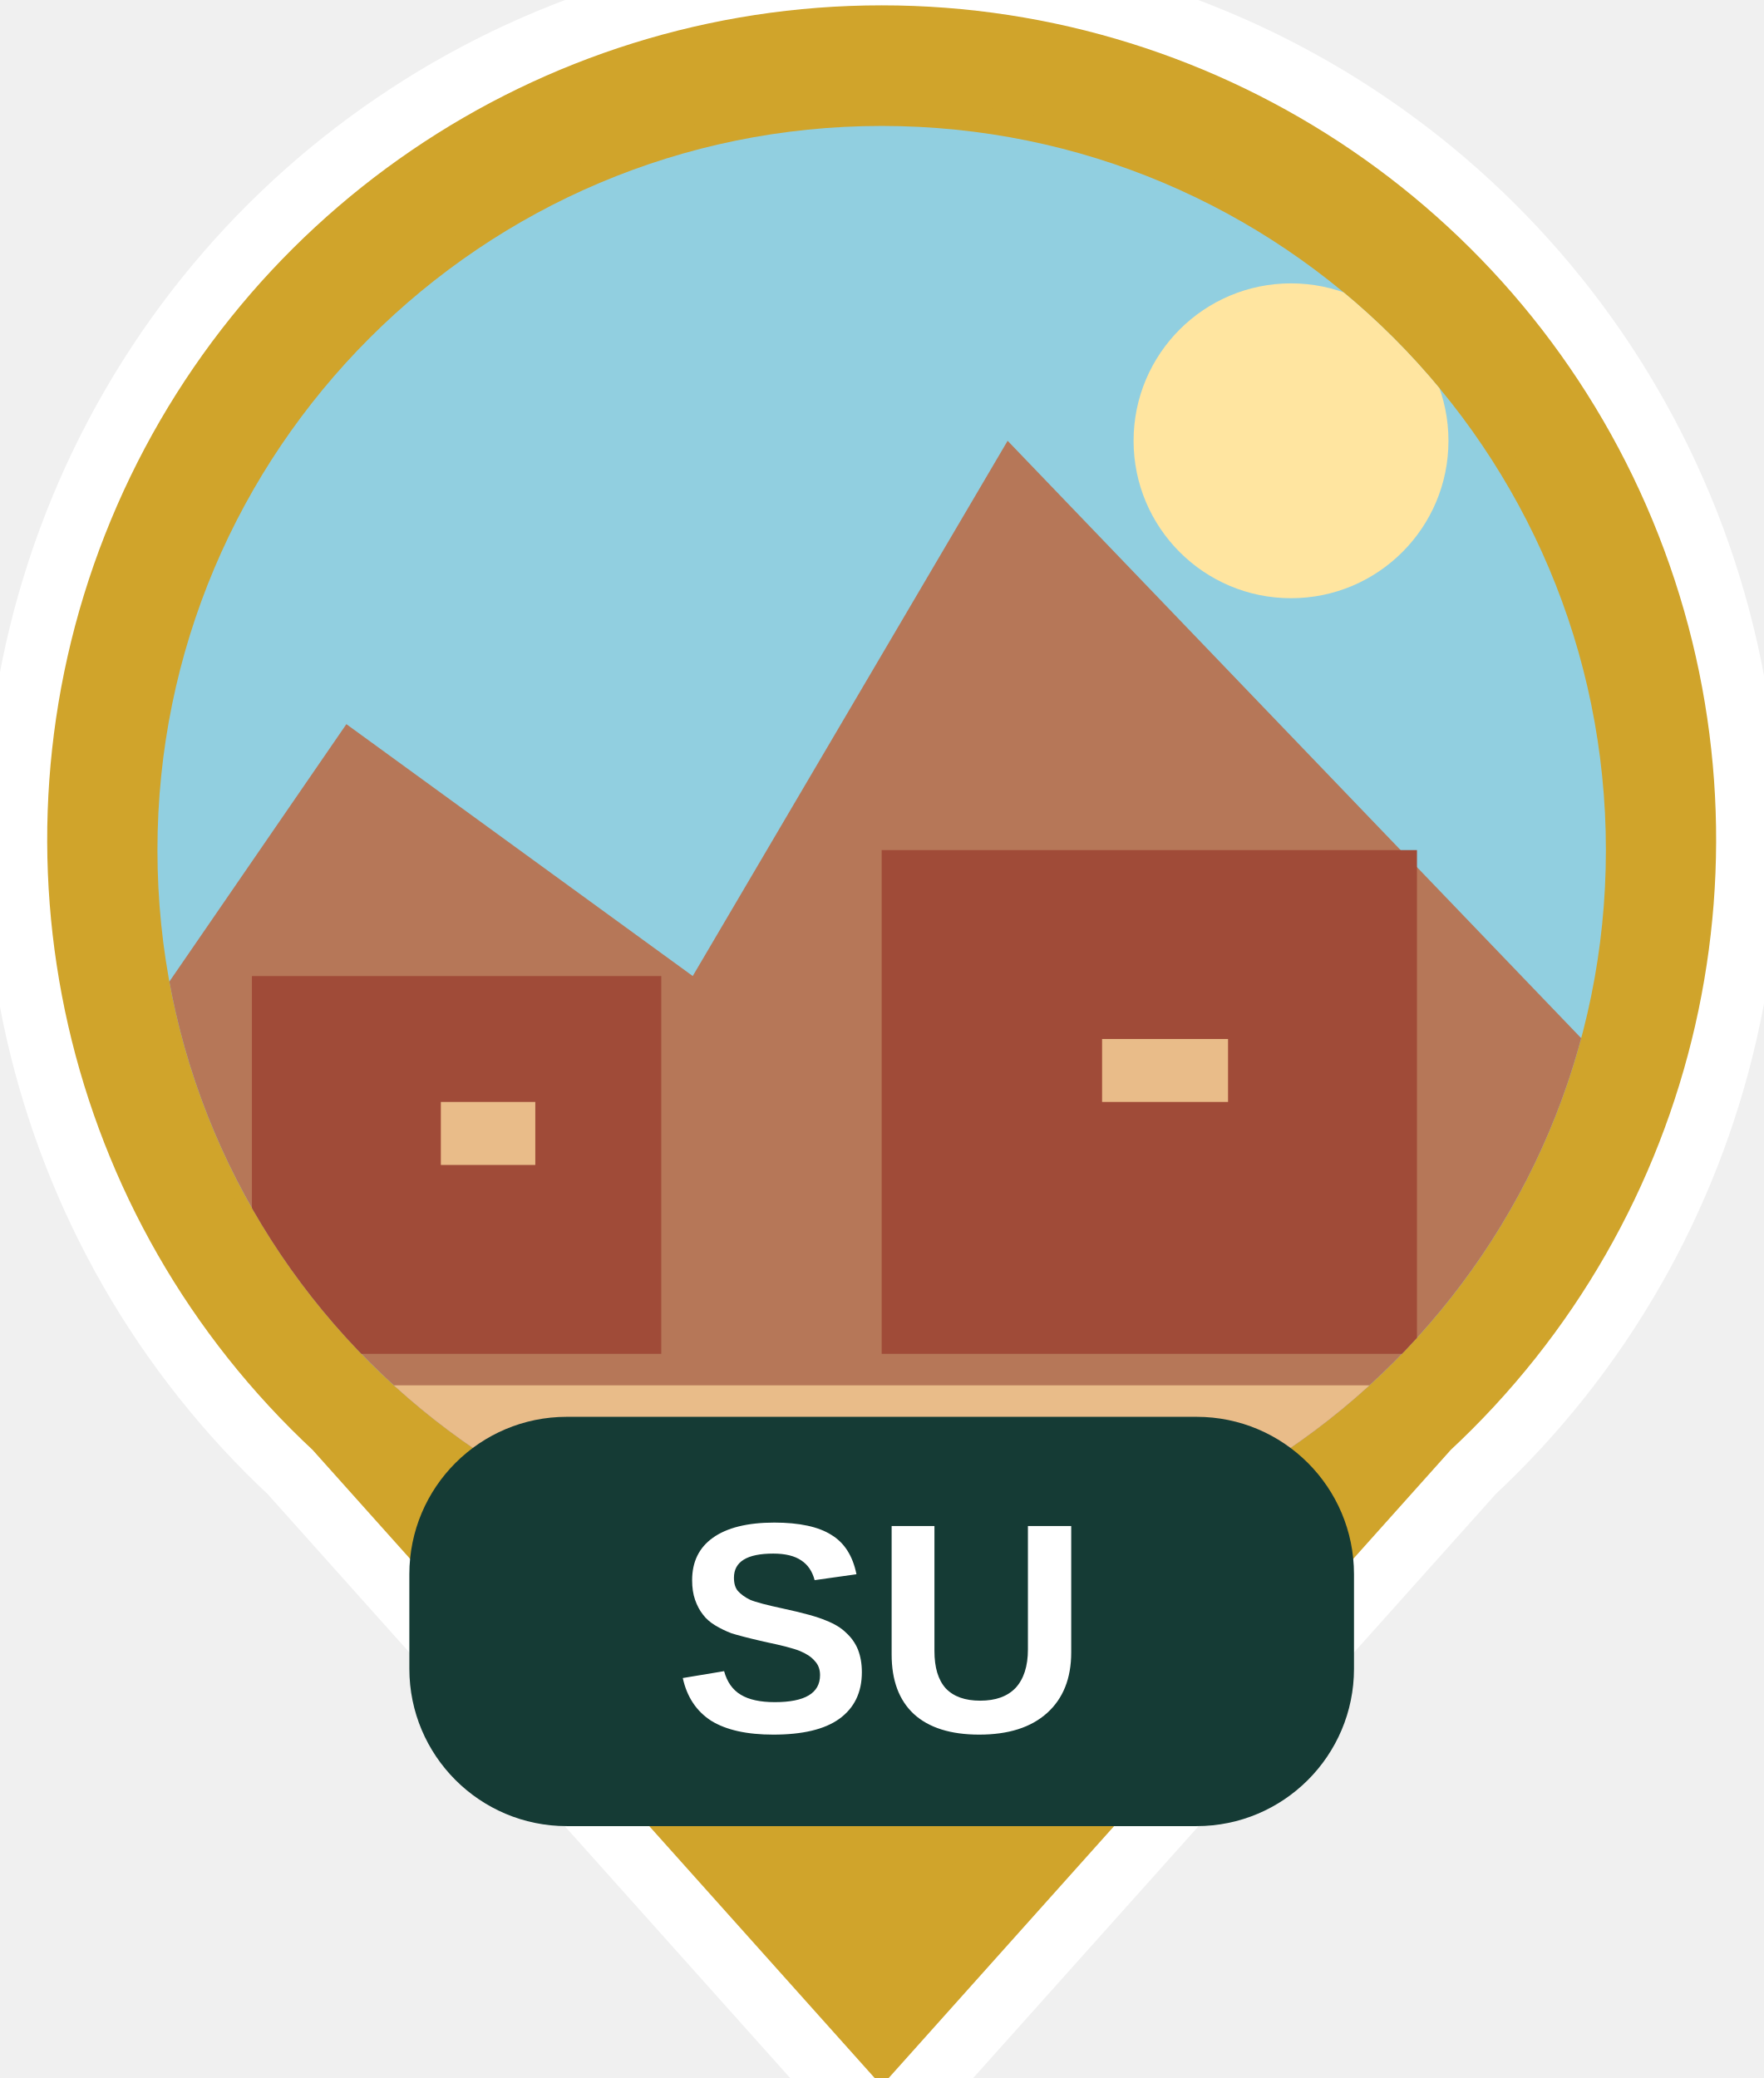
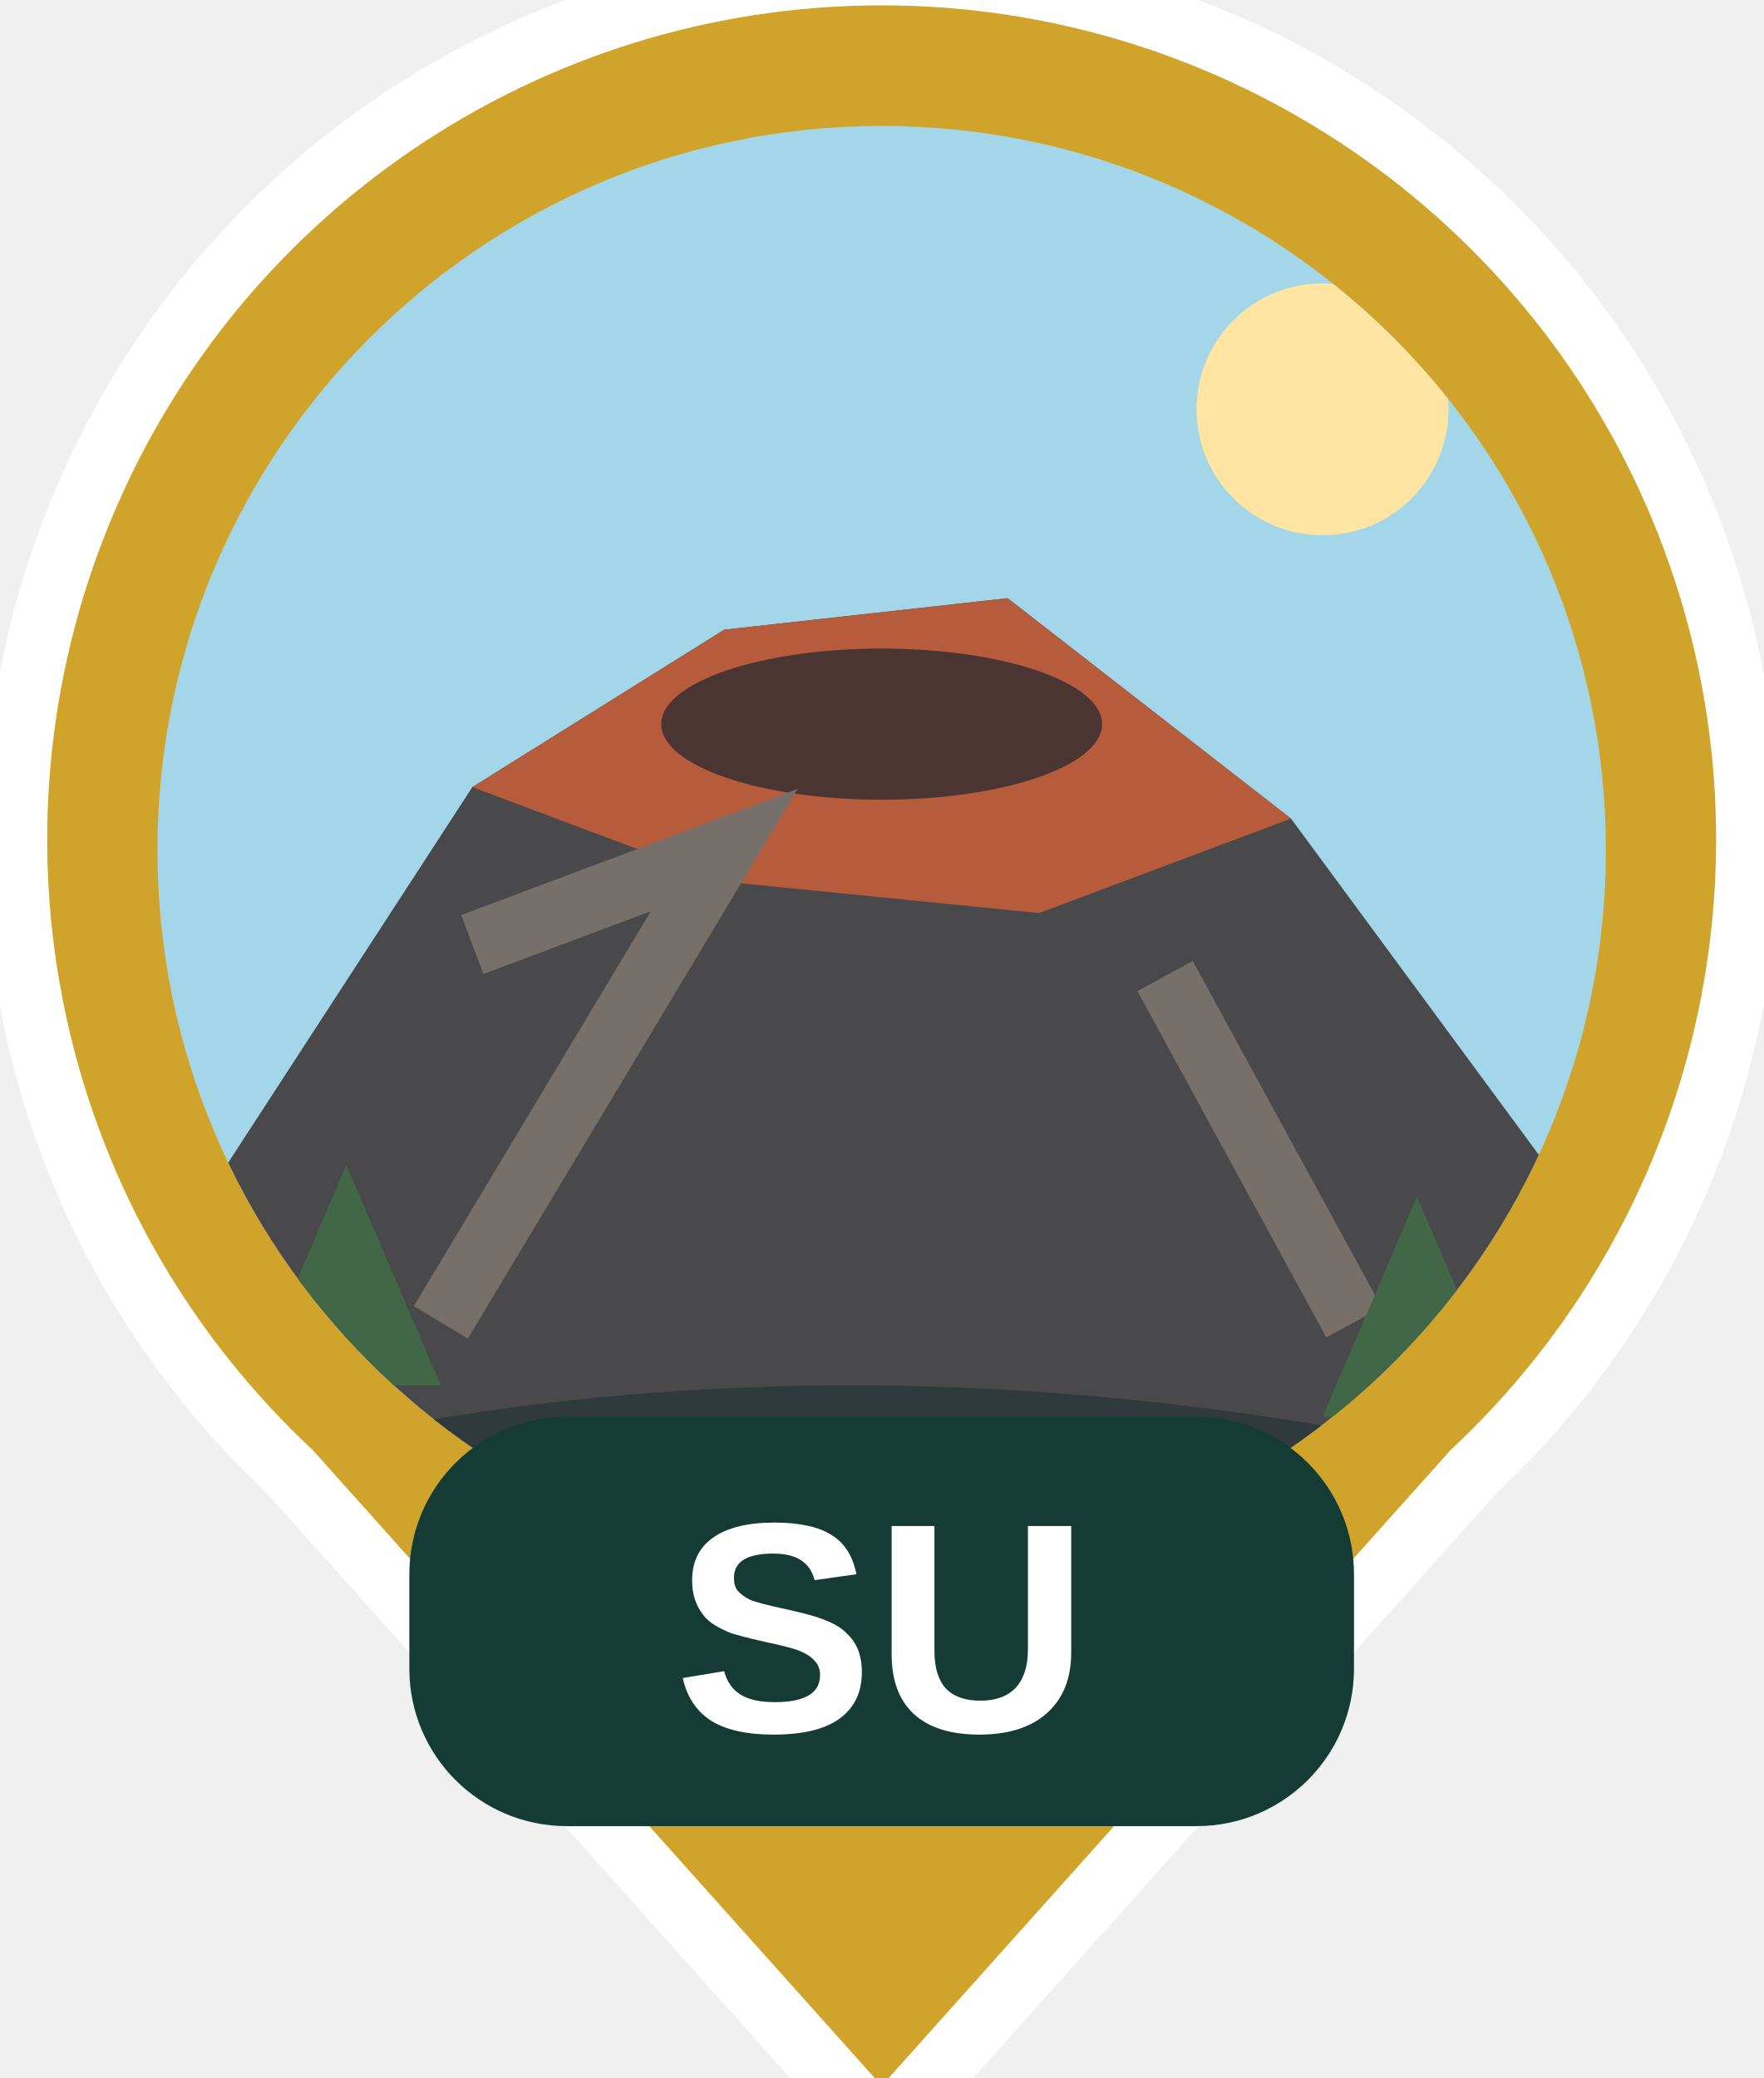
<svg xmlns="http://www.w3.org/2000/svg" viewBox="0 0 56 66">
  <defs>
    <clipPath id="scene">
      <circle cx="28" cy="27" r="23" />
    </clipPath>
  </defs>
  <path d="M28 64 11 45A25 25 0 1 1 45 45Z" fill="#80633d" stroke="white" stroke-width="7" />
  <path d="M28 64 11 45A25 25 0 1 1 45 45Z" fill="#d0a42b" stroke="#d0a42b" stroke-width="3" />
  <g clip-path="url(#scene)">
-     <circle cx="28" cy="27" r="23" fill="#91cfe0" />
-     <circle cx="41" cy="14" r="5" fill="#ffe5a0" />
-     <path d="M0 39 11 23l11 8 10-17 24 25v14H0Z" fill="#b67758" />
-     <path d="M8 43V31h13v12m7 0V27h17v16" fill="#a04b38" />
-     <path d="M14 36h3m18-2h4M2 45h52" stroke="#e9bc89" stroke-width="2" />
+     <circle cx="28" cy="27" r="23" fill="#a3d6e9" />
+     <circle cx="42" cy="13" r="4" fill="#ffe5a1" />
+     <path d="m2 45 13-20 8-5 9-1 9 7 14 19v9H2Z" fill="#49484b" />
+     <path d="m15 25 8-5 9-1 9 7-8 3-10-1Z" fill="#b75b3d" />
+     <ellipse cx="28" cy="23" rx="7" ry="2.4" fill="#4b3533" />
+     <path d="m15 30 8-3-9 15m23-11 6 11" fill="none" stroke="#77706a" stroke-width="2" />
+     <path d="M2 48q24-8 52 0v6H2Z" fill="#30393b" />
+     <path d="m8 44 3-7 3 7m28 1 3-7 3 7" fill="#416747" />
  </g>
  <rect x="13" y="45" width="30" height="13" rx="5" fill="#153b35" />
  <text x="28" y="55" text-anchor="middle" font-family="Arial,sans-serif" font-size="9.5" font-weight="bold" fill="white">SU</text>
</svg>
